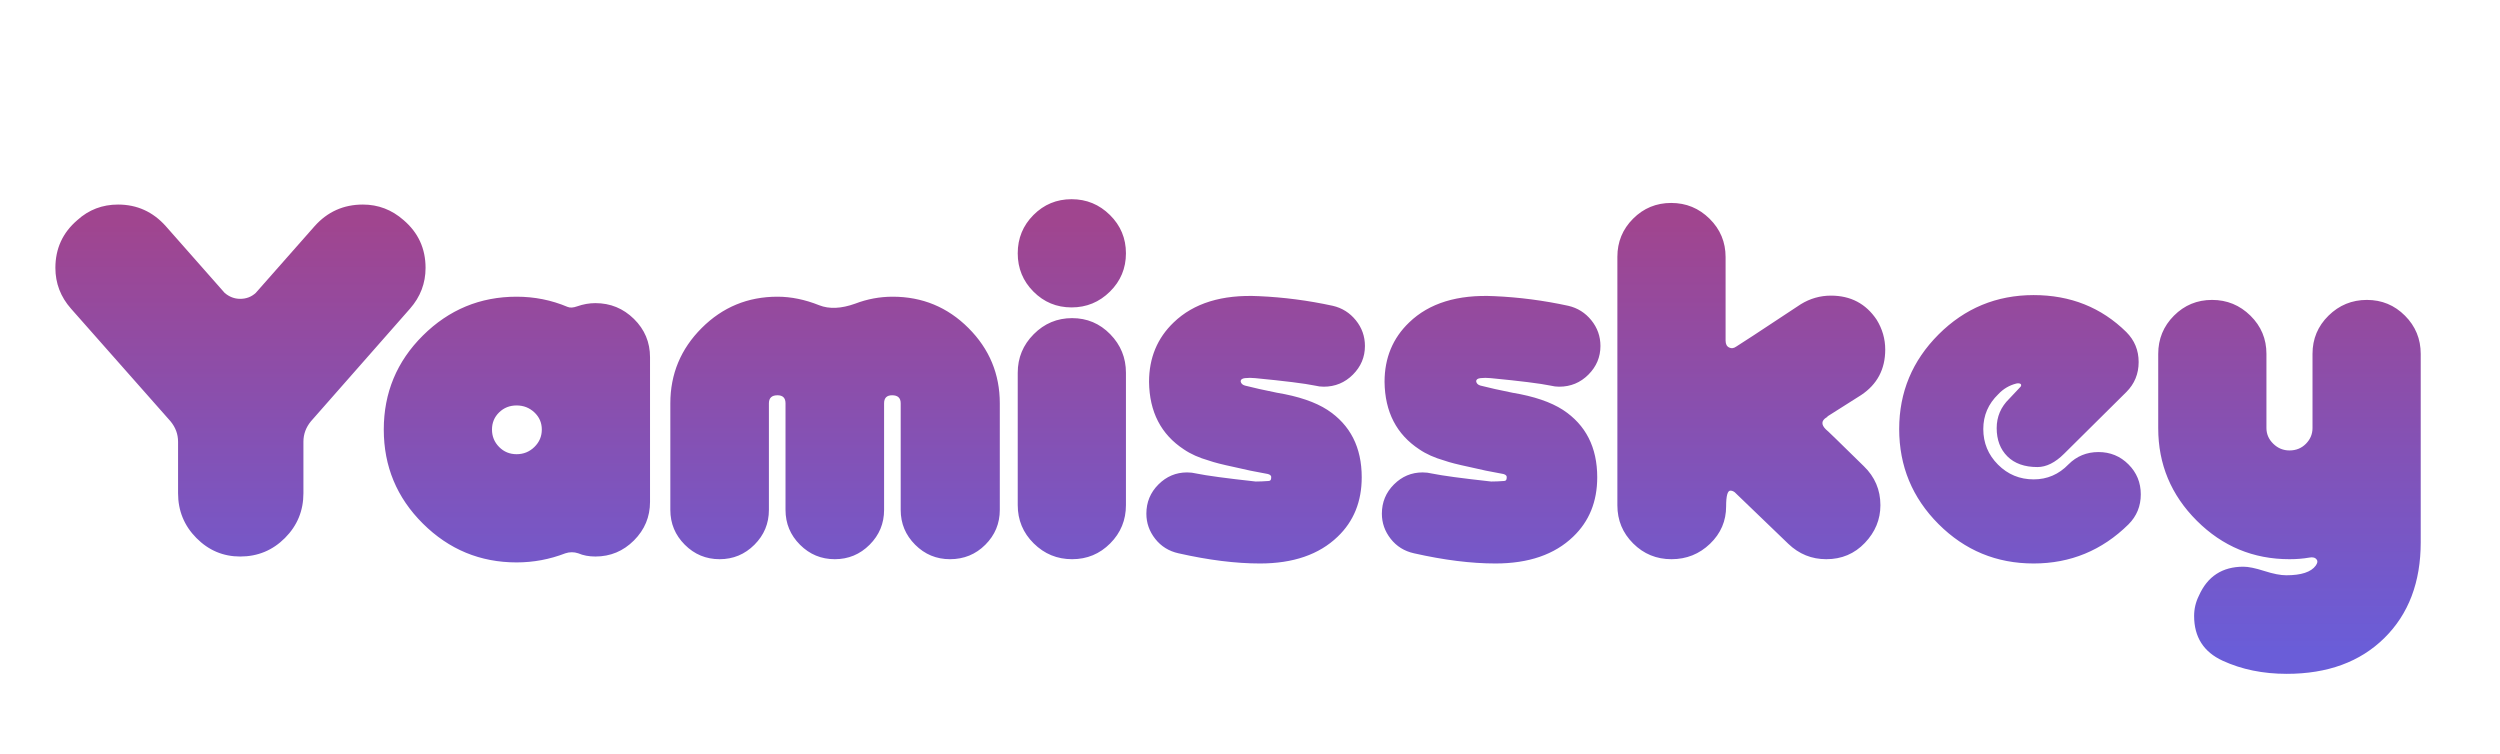
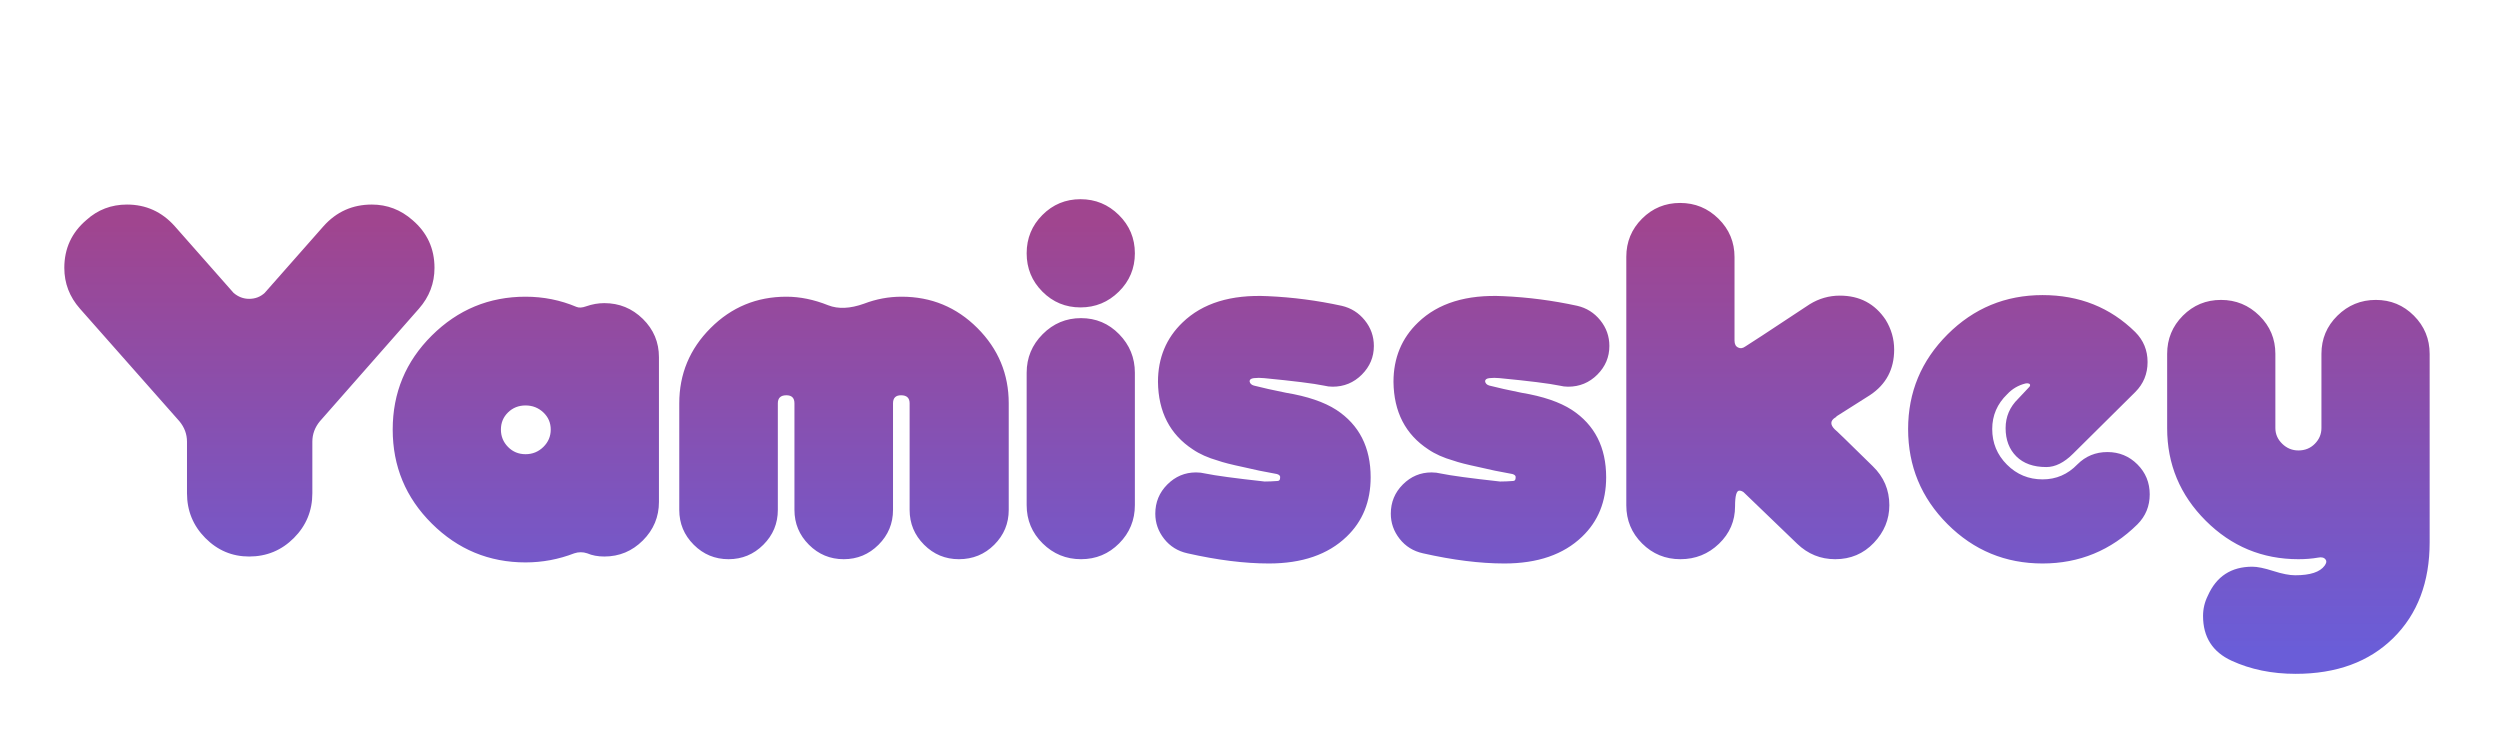
- <svg xmlns="http://www.w3.org/2000/svg" id="svg10" version="1.1" viewBox="-6 -15 280 70" height="205.08" width="680">
+ <svg xmlns="http://www.w3.org/2000/svg" id="svg10" version="1.1" viewBox="-7 -15 280 70" height="205.08" width="680">
  <style>
    #g8 {
      animation-name: floating;
      animation-duration: 3s;
      animation-iteration-count: infinite;
      animation-timing-function: ease-in-out;
    }

    @keyframes floating {
      0% { transform: translate(0, 0px); }
      50% { transform: translate(0, -8px); }
      100% { transform: translate(0, 0px); }
    }
  </style>
  <linearGradient id="myGradient" gradientTransform="rotate(90)">
    <stop offset="5%" stop-color="#A0458F" />
    <stop offset="95%" stop-color="#6A5DD8" />
  </linearGradient>
  <defs id="defs14" />
  <g id="g8">
    <path id="yamisskey" d="M870.171,164.111 C861.127,173.030 848.971,177.493 833.699,177.493 C824.855,177.493 816.887,175.858 809.787,172.593 C802.687,169.324 799.137,163.758 799.137,155.893 C799.137,153.224 799.737,150.693 800.937,148.293 C804.137,141.093 809.668,137.493 817.537,137.493 C819.402,137.493 822.002,138.024 825.337,139.093 C828.668,140.158 831.402,140.693 833.537,140.693 C839.137,140.693 842.802,139.493 844.537,137.093 C845.202,136.158 845.337,135.424 844.937,134.893 C844.402,134.093 843.468,133.824 842.137,134.093 C839.868,134.493 837.402,134.693 834.737,134.693 C821.268,134.693 809.737,129.905 800.137,120.324 C790.537,110.743 785.737,99.233 785.737,85.793 L785.737,58.052 C785.737,52.464 787.693,47.705 791.605,43.780 C795.518,39.855 800.262,37.893 805.837,37.893 C811.409,37.893 816.184,39.855 820.165,43.774 C824.146,47.693 826.137,52.443 826.137,58.021 L826.137,85.724 C826.137,87.983 826.990,89.943 828.696,91.602 C830.402,93.264 832.415,94.093 834.737,94.093 C837.193,94.093 839.240,93.264 840.877,91.602 C842.515,89.943 843.337,87.983 843.337,85.724 L843.337,58.021 C843.337,52.443 845.324,47.693 849.305,43.774 C853.287,39.855 858.062,37.893 863.637,37.893 C869.209,37.893 873.952,39.858 877.865,43.786 C881.777,47.714 883.737,52.474 883.737,58.064 L883.737,85.824 C883.737,87.689 883.737,89.686 883.737,91.814 L883.737,128.364 C883.737,143.274 879.215,155.189 870.171,164.111 ZM732.828,69.093 C730.159,69.761 727.894,71.093 726.028,73.093 C722.294,76.693 720.428,81.027 720.428,86.093 C720.428,91.293 722.259,95.727 725.928,99.393 C729.594,103.061 734.028,104.893 739.228,104.893 C744.294,104.893 748.628,103.027 752.228,99.293 C755.294,96.227 759.028,94.693 763.428,94.693 C767.828,94.693 771.559,96.227 774.628,99.293 C777.694,102.361 779.228,106.093 779.228,110.493 C779.228,114.893 777.694,118.627 774.628,121.693 C764.759,131.427 752.959,136.293 739.228,136.293 C725.359,136.293 713.528,131.393 703.728,121.593 C693.928,111.793 689.028,99.961 689.028,86.093 C689.028,72.361 693.928,60.593 703.728,50.793 C713.528,40.993 725.359,36.093 739.228,36.093 C752.959,36.093 764.494,40.693 773.828,49.893 C776.894,52.961 778.428,56.693 778.428,61.093 C778.428,65.493 776.894,69.227 773.828,72.293 L750.628,95.293 C747.294,98.627 743.959,100.293 740.628,100.293 C735.828,100.293 732.094,98.964 729.428,96.308 C726.759,93.652 725.428,90.133 725.428,85.749 C725.428,81.499 726.991,77.846 730.122,74.789 L734.100,70.564 C734.584,70.146 734.694,69.724 734.428,69.302 C734.028,69.030 733.494,68.961 732.828,69.093 ZM662.220,81.402 L662.220,81.602 L661.820,81.799 C659.951,82.999 659.886,84.461 661.620,86.193 C662.020,86.458 666.751,91.049 675.820,99.964 C679.951,103.958 682.020,108.814 682.020,114.533 C682.020,119.858 680.086,124.549 676.220,128.605 C672.351,132.664 667.551,134.693 661.820,134.693 C656.351,134.693 651.620,132.774 647.620,128.936 L627.620,109.689 C627.086,109.293 626.551,109.093 626.020,109.093 C624.951,109.093 624.420,111.049 624.420,114.955 C624.420,120.427 622.420,125.083 618.420,128.927 C614.420,132.771 609.620,134.693 604.020,134.693 C598.420,134.693 593.651,132.736 589.720,128.821 C585.786,124.905 583.820,120.158 583.820,114.583 L583.820,21.802 C583.820,16.227 585.776,11.483 589.689,7.568 C593.601,3.652 598.345,1.693 603.920,1.693 C609.492,1.693 614.267,3.661 618.248,7.593 C622.229,11.527 624.220,16.293 624.220,21.893 L624.220,53.093 C624.220,54.427 624.689,55.293 625.626,55.693 C626.426,56.093 627.295,55.961 628.233,55.293 C628.767,55.027 636.795,49.761 652.314,39.493 C655.792,37.361 659.539,36.293 663.551,36.293 C670.908,36.293 676.595,39.286 680.611,45.274 C682.748,48.736 683.820,52.461 683.820,56.452 C683.820,63.771 680.820,69.427 674.820,73.418 L662.220,81.402 ZM562.099,70.293 C561.030,70.293 559.964,70.161 558.899,69.893 C555.030,69.093 547.564,68.161 536.499,67.093 C535.164,66.961 533.899,66.961 532.699,67.093 C531.630,67.227 531.099,67.624 531.099,68.283 C531.230,69.080 531.764,69.611 532.702,69.874 C535.896,70.699 539.892,71.593 544.686,72.552 C552.689,73.883 558.958,76.014 563.493,78.946 C572.030,84.543 576.299,92.936 576.299,104.124 C576.299,113.183 573.299,120.577 567.299,126.302 C560.364,132.964 550.699,136.293 538.299,136.293 C529.230,136.293 519.099,135.024 507.899,132.493 C504.299,131.693 501.399,129.893 499.199,127.093 C496.999,124.293 495.899,121.161 495.899,117.693 C495.899,113.427 497.399,109.793 500.399,106.793 C503.399,103.793 506.964,102.293 511.099,102.293 C512.299,102.293 513.430,102.427 514.499,102.693 C518.364,103.493 525.764,104.493 536.699,105.693 C538.164,105.693 539.764,105.627 541.499,105.493 C542.164,105.493 542.499,105.093 542.499,104.293 C542.630,103.627 542.230,103.161 541.299,102.893 C536.764,102.093 532.564,101.227 528.699,100.293 C524.299,99.361 521.164,98.561 519.299,97.893 C515.564,96.827 512.430,95.427 509.899,93.693 C501.364,88.093 497.030,79.693 496.899,68.493 C496.899,59.561 499.964,52.161 506.099,46.293 C513.564,39.093 524.164,35.827 537.899,36.493 C547.099,36.893 556.299,38.093 565.499,40.093 C568.964,40.893 571.830,42.693 574.099,45.493 C576.364,48.293 577.499,51.493 577.499,55.093 C577.499,59.227 575.999,62.793 572.999,65.793 C569.999,68.793 566.364,70.293 562.099,70.293 ZM474.177,70.293 C473.108,70.293 472.043,70.161 470.977,69.893 C467.109,69.093 459.643,68.161 448.577,67.093 C447.243,66.961 445.977,66.961 444.777,67.093 C443.708,67.227 443.177,67.624 443.177,68.283 C443.308,69.080 443.843,69.611 444.780,69.874 C447.974,70.699 451.971,71.593 456.765,72.552 C464.768,73.883 471.037,76.014 475.571,78.946 C484.109,84.543 488.377,92.936 488.377,104.124 C488.377,113.183 485.377,120.577 479.377,126.302 C472.443,132.964 462.777,136.293 450.377,136.293 C441.308,136.293 431.177,135.024 419.977,132.493 C416.377,131.693 413.477,129.893 411.277,127.093 C409.077,124.293 407.977,121.161 407.977,117.693 C407.977,113.427 409.477,109.793 412.477,106.793 C415.477,103.793 419.043,102.293 423.177,102.293 C424.377,102.293 425.509,102.427 426.577,102.693 C430.443,103.493 437.843,104.493 448.777,105.693 C450.243,105.693 451.843,105.627 453.577,105.493 C454.243,105.493 454.577,105.093 454.577,104.293 C454.709,103.627 454.309,103.161 453.377,102.893 C448.843,102.093 444.643,101.227 440.777,100.293 C436.377,99.361 433.243,98.561 431.377,97.893 C427.643,96.827 424.508,95.427 421.977,93.693 C413.443,88.093 409.109,79.693 408.977,68.493 C408.977,59.561 412.043,52.161 418.177,46.293 C425.643,39.093 436.243,35.827 449.977,36.493 C459.177,36.893 468.377,38.093 477.577,40.093 C481.043,40.893 483.909,42.693 486.177,45.493 C488.443,48.293 489.577,51.493 489.577,55.093 C489.577,59.227 488.077,62.793 485.077,65.793 C482.077,68.793 478.443,70.293 474.177,70.293 ZM380.252,134.693 C374.677,134.693 369.902,132.727 365.921,128.793 C361.939,124.861 359.952,120.093 359.952,114.493 L359.952,65.093 C359.952,59.493 361.939,54.693 365.921,50.693 C369.902,46.693 374.677,44.693 380.252,44.693 C385.824,44.693 390.568,46.693 394.480,50.693 C398.393,54.693 400.352,59.493 400.352,65.093 L400.352,114.493 C400.352,120.093 398.393,124.861 394.480,128.793 C390.568,132.727 385.824,134.693 380.252,134.693 ZM380.052,40.693 C374.477,40.693 369.733,38.727 365.821,34.793 C361.908,30.861 359.952,26.093 359.952,20.493 C359.952,14.893 361.908,10.127 365.821,6.193 C369.733,2.261 374.477,0.293 380.052,0.293 C385.624,0.293 390.399,2.261 394.380,6.193 C398.361,10.127 400.352,14.893 400.352,20.493 C400.352,26.093 398.361,30.861 394.380,34.793 C390.399,38.727 385.624,40.693 380.052,40.693 ZM334.659,134.693 C329.590,134.693 325.259,132.893 321.659,129.293 C318.059,125.693 316.259,121.361 316.259,116.293 L316.259,76.493 C316.259,74.493 315.190,73.493 313.059,73.493 C311.059,73.493 310.059,74.493 310.059,76.493 L310.059,116.293 C310.059,121.361 308.259,125.693 304.659,129.293 C301.059,132.893 296.724,134.693 291.659,134.693 C286.590,134.693 282.259,132.893 278.659,129.293 C275.059,125.693 273.259,121.361 273.259,116.293 L273.259,76.493 C273.259,74.493 272.259,73.493 270.259,73.493 C268.124,73.493 267.059,74.493 267.059,76.493 L267.059,116.293 C267.059,121.361 265.259,125.693 261.659,129.293 C258.059,132.893 253.724,134.693 248.659,134.693 C243.590,134.693 239.259,132.893 235.659,129.293 C232.059,125.693 230.259,121.361 230.259,116.293 L230.259,76.493 C230.259,65.561 234.159,56.193 241.959,48.393 C249.759,40.593 259.190,36.693 270.259,36.693 C275.324,36.693 280.524,37.761 285.859,39.893 C289.590,41.361 294.059,41.161 299.259,39.293 C303.790,37.561 308.459,36.693 313.259,36.693 C324.324,36.693 333.759,40.593 341.559,48.393 C349.359,56.193 353.259,65.561 353.259,76.493 L353.259,116.293 C353.259,121.361 351.459,125.693 347.859,129.293 C344.259,132.893 339.859,134.693 334.659,134.693 ZM202.275,133.693 C199.875,133.693 197.740,133.293 195.875,132.493 C194.275,131.961 192.675,131.961 191.075,132.493 C185.206,134.758 179.140,135.893 172.875,135.893 C159.275,135.893 147.606,131.061 137.875,121.393 C128.140,111.727 123.275,100.027 123.275,86.293 C123.275,72.561 128.140,60.861 137.875,51.193 C147.606,41.527 159.275,36.693 172.875,36.693 C179.540,36.693 185.875,37.961 191.875,40.493 C192.806,40.893 194.006,40.827 195.475,40.293 C197.740,39.493 200.006,39.093 202.275,39.093 C207.875,39.093 212.675,41.061 216.675,44.993 C220.675,48.927 222.675,53.693 222.675,59.293 L222.675,113.293 C222.675,118.893 220.675,123.693 216.675,127.693 C212.675,131.693 207.875,133.693 202.275,133.693 ZM179.515,79.893 C177.675,78.161 175.459,77.293 172.872,77.293 C170.284,77.293 168.103,78.161 166.331,79.893 C164.559,81.627 163.675,83.761 163.675,86.293 C163.675,88.827 164.559,90.993 166.331,92.793 C168.103,94.593 170.284,95.493 172.872,95.493 C175.459,95.493 177.675,94.593 179.515,92.793 C181.353,90.993 182.275,88.827 182.275,86.293 C182.275,83.761 181.353,81.627 179.515,79.893 ZM96.077,83.214 C94.208,85.486 93.277,88.024 93.277,90.827 L93.277,110.055 C93.277,116.599 90.977,122.177 86.377,126.783 C81.777,131.389 76.209,133.693 69.677,133.693 C63.330,133.693 57.877,131.389 53.318,126.783 C48.755,122.177 46.477,116.599 46.477,110.055 L46.477,90.827 C46.477,88.024 45.540,85.486 43.665,83.214 L6.502,41.152 C2.618,36.746 0.677,31.674 0.677,25.930 C0.677,18.718 3.408,12.777 8.877,8.102 C13.143,4.230 18.208,2.293 24.077,2.293 C31.143,2.293 37.077,4.977 41.877,10.339 L63.877,35.280 C65.608,36.755 67.543,37.493 69.677,37.493 C71.943,37.493 73.877,36.755 75.477,35.280 L97.477,10.339 C102.277,4.977 108.277,2.293 115.477,2.293 C121.209,2.293 126.277,4.230 130.677,8.102 C136.143,12.777 138.877,18.718 138.877,25.930 C138.877,31.674 136.943,36.746 133.077,41.152 L96.077,83.214 Z" transform="scale(0.3)" style="fill:url(#myGradient);" />
  </g>
</svg>
